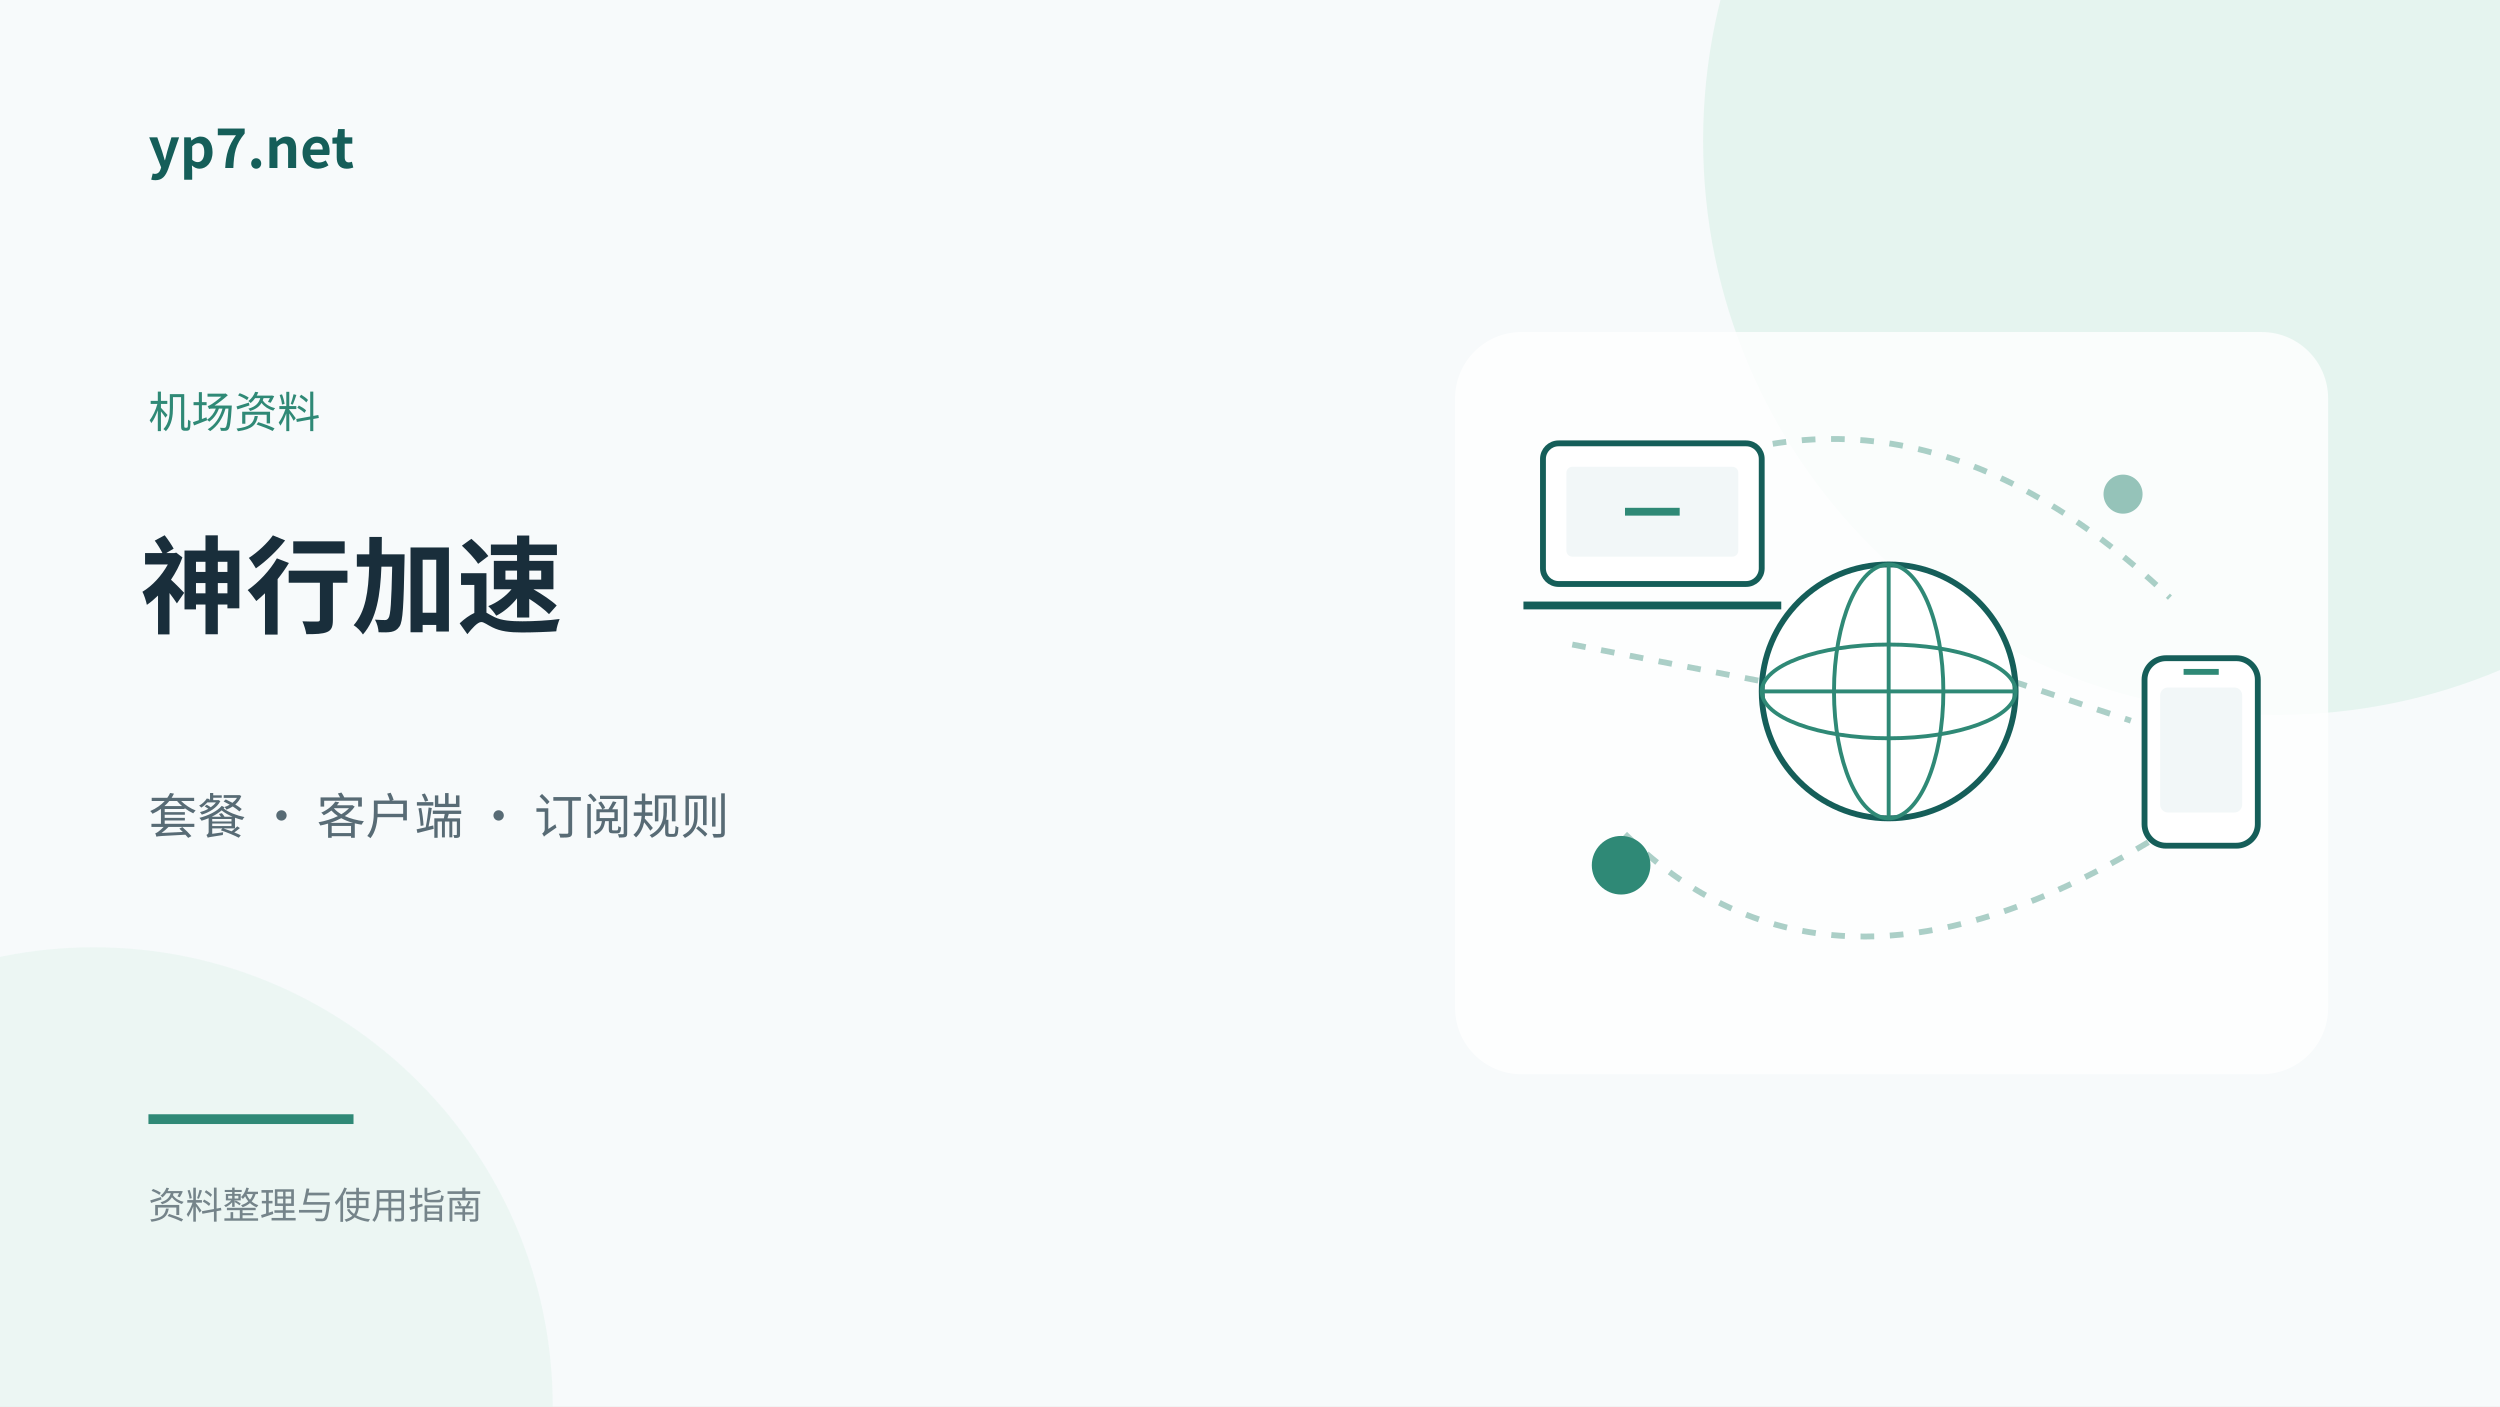
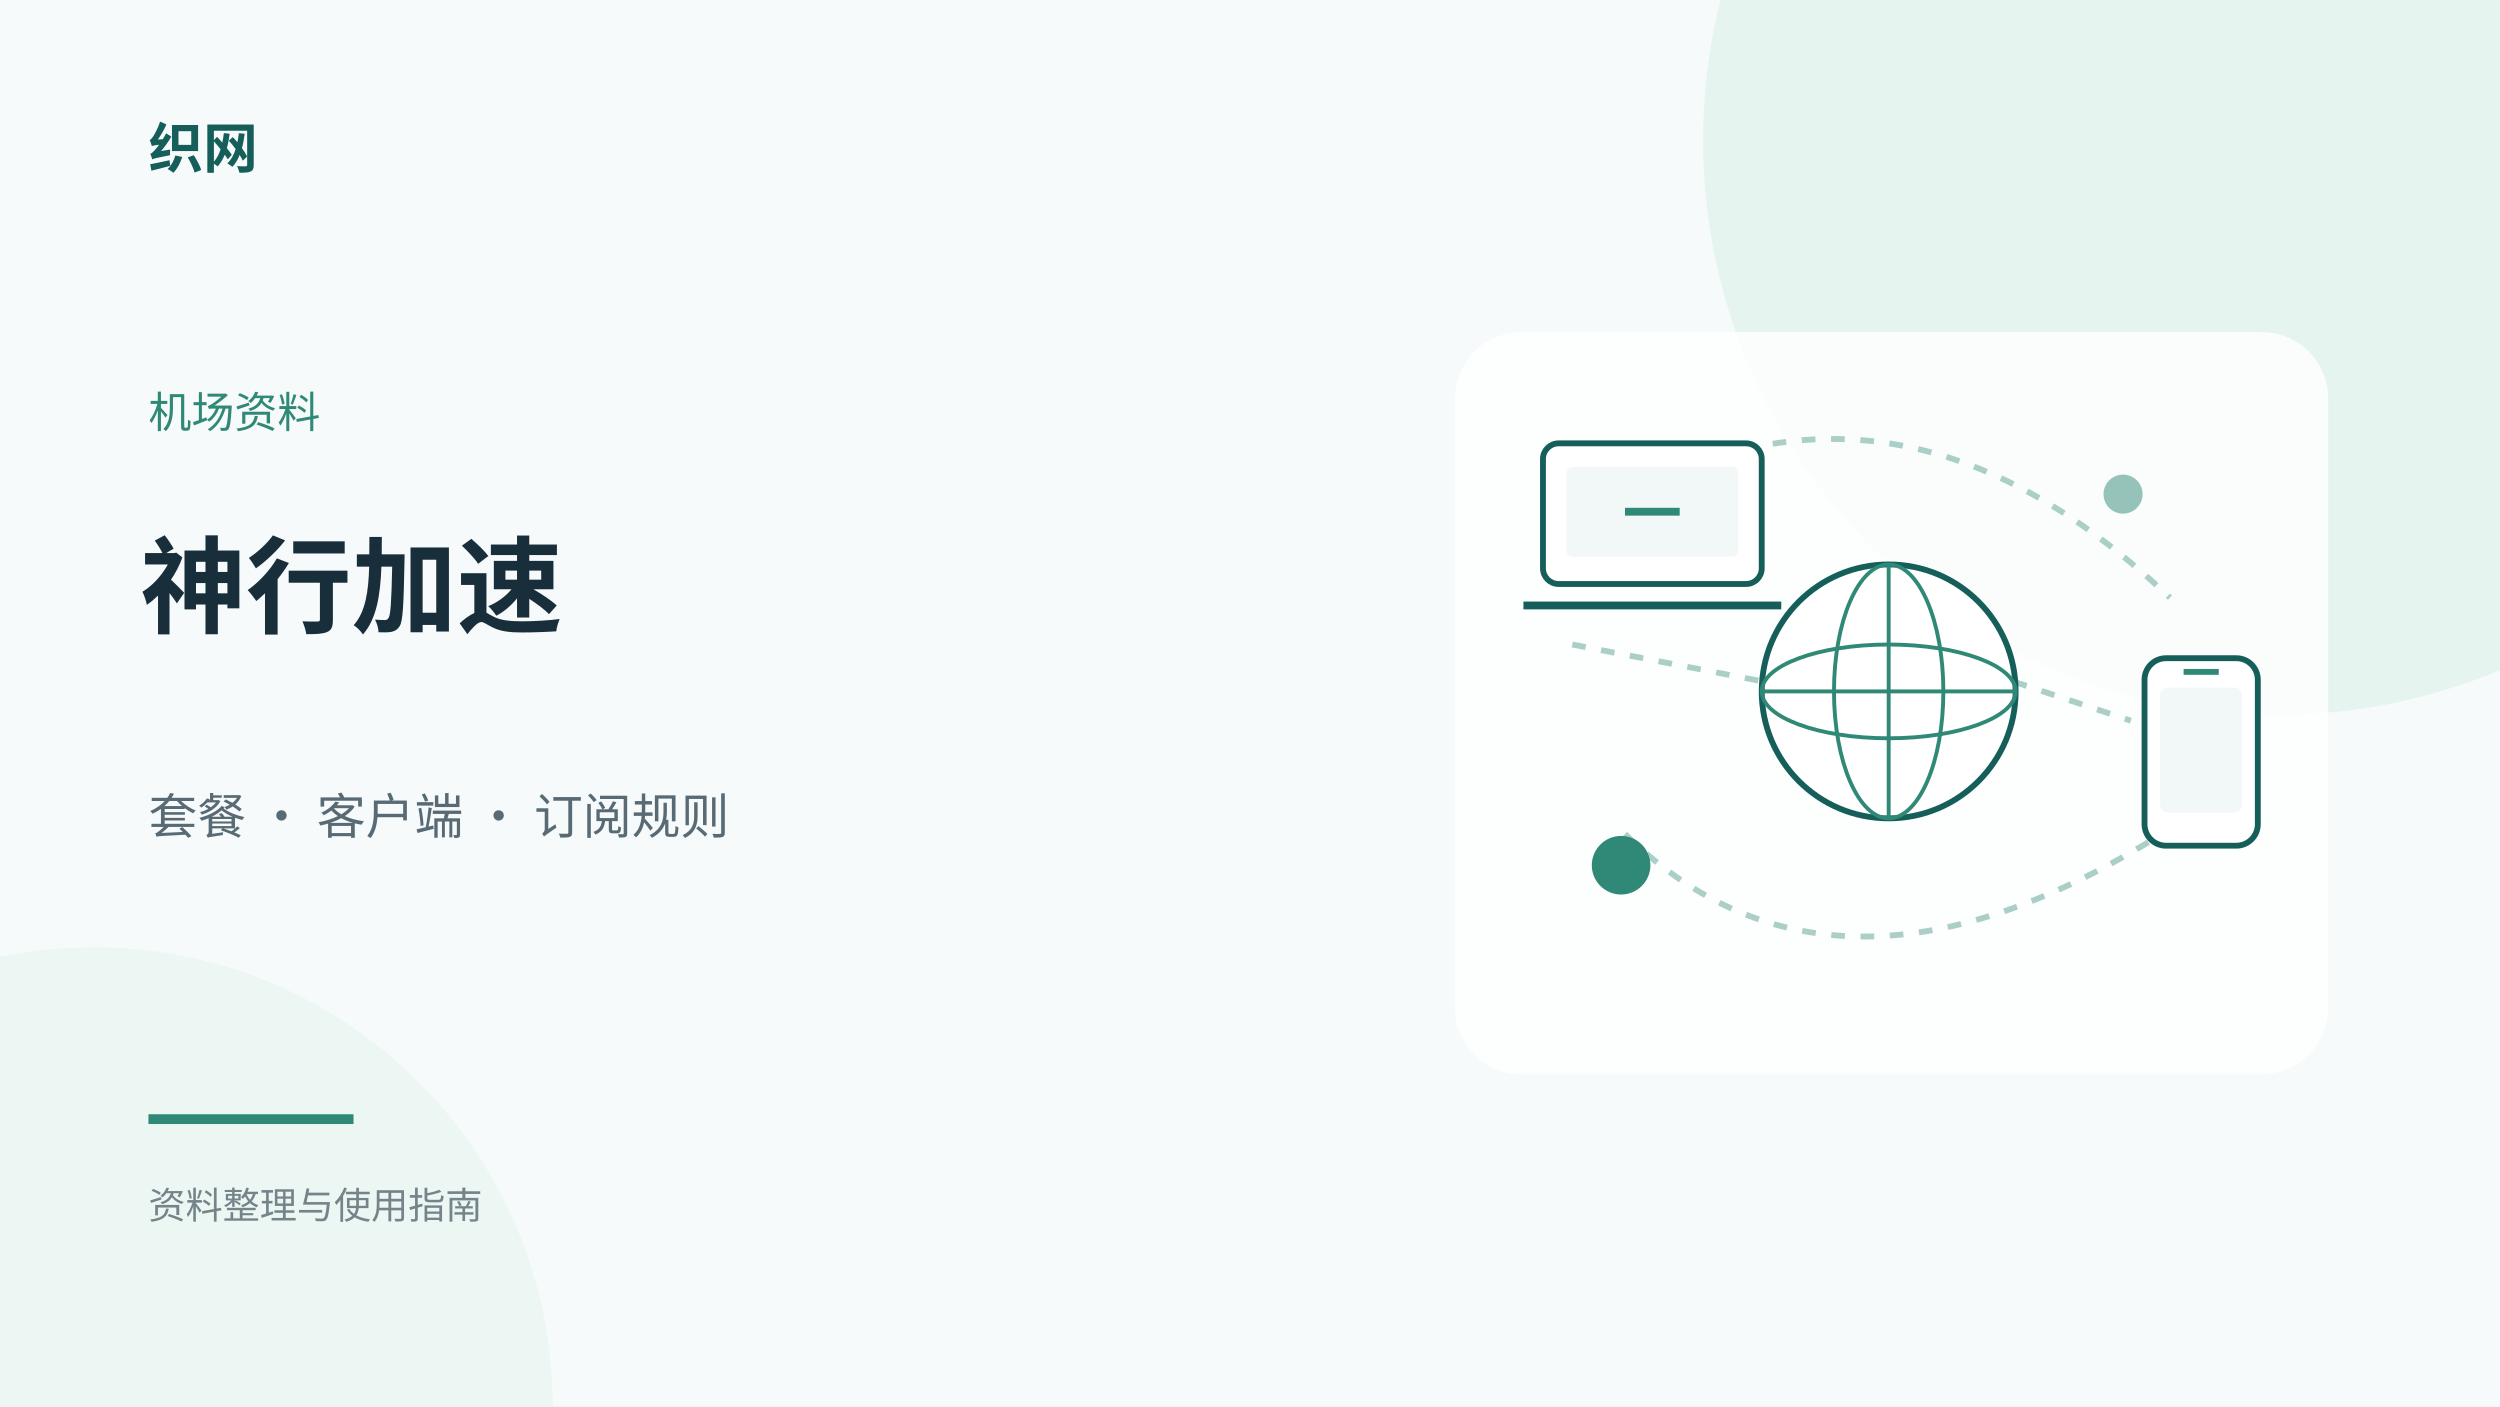
<svg xmlns="http://www.w3.org/2000/svg" width="1280" height="720" viewBox="0 0 1280 720">
  <rect width="1280" height="720" fill="#f7fafb" />
  <circle cx="1166" cy="72" r="294" fill="#e5f4ef" />
  <circle cx="48" cy="720" r="235" fill="#e5f4ef" opacity=".6" />
-   <text x="76" y="86" fill="#155e59" font-size="28" font-weight="700" font-family="Hiragino Sans GB, Noto Sans CJK SC, Microsoft YaHei, Arial, sans-serif">yp7.net</text>
+   <text x="76" y="86" fill="#155e59" font-size="28" font-weight="700" font-family="Hiragino Sans GB, Noto Sans CJK SC, Microsoft YaHei, Arial, sans-serif">织网</text>
  <text x="76" y="219" fill="#2f8976" font-size="22" font-weight="500" font-family="Hiragino Sans GB, Noto Sans CJK SC, Microsoft YaHei, Arial, sans-serif">机场资料</text>
  <text x="72" y="320" fill="#192e3b" font-size="54" font-weight="700" font-family="Hiragino Sans GB, Noto Sans CJK SC, Microsoft YaHei, Arial, sans-serif">神行加速</text>
  <text x="76" y="427" fill="#586b75" font-size="25" font-weight="400" font-family="Hiragino Sans GB, Noto Sans CJK SC, Microsoft YaHei, Arial, sans-serif">套餐 · 客户端 · 订阅规则</text>
  <path d="M76 573L181 573" stroke="#2f8976" stroke-width="5" fill="none" />
  <text x="76" y="624" fill="#75848a" font-size="19" font-weight="400" font-family="Hiragino Sans GB, Noto Sans CJK SC, Microsoft YaHei, Arial, sans-serif">资料整理与使用指南</text>
  <rect x="745" y="170" width="447" height="380" rx="34" fill="#ffffffcc" stroke="none" stroke-width="2" />
  <path d="M824 259Q970 172 1111 306M832 427Q940 533 1110 425M805 330L903 349M1031 349L1091 369" stroke="#2f8976" opacity=".4" stroke-width="3" fill="none" stroke-dasharray="7 8" />
  <circle cx="967" cy="354" r="65" fill="white" stroke="#155e59" stroke-width="3" />
  <ellipse cx="967" cy="354" rx="28" ry="65" fill="none" stroke="#2f8976" stroke-width="2" />
  <ellipse cx="967" cy="354" rx="65" ry="24" fill="none" stroke="#2f8976" stroke-width="2" />
  <path d="M902 354L1032 354" stroke="#2f8976" stroke-width="2" fill="none" />
  <path d="M967 289L967 419" stroke="#2f8976" stroke-width="2" fill="none" />
  <rect x="790" y="227" width="112" height="72" rx="8" fill="white" stroke="#155e59" stroke-width="3" />
  <rect x="802" y="239" width="88" height="46" rx="3" fill="#f2f7f8" stroke="none" stroke-width="2" />
  <path d="M780 310L912 310" stroke="#155e59" stroke-width="4" fill="none" />
  <path d="M832 262L860 262" stroke="#2f8976" stroke-width="4" fill="none" />
  <rect x="1098" y="337" width="58" height="96" rx="11" fill="white" stroke="#155e59" stroke-width="3" />
  <rect x="1106" y="352" width="42" height="64" rx="4" fill="#f2f7f8" stroke="none" stroke-width="2" />
  <path d="M1118 344L1136 344" stroke="#2f8976" stroke-width="3" fill="none" />
  <circle cx="830" cy="443" r="15" fill="#2f8976" />
  <circle cx="1087" cy="253" r="10" fill="#2f8976" opacity=".5" />
</svg>
